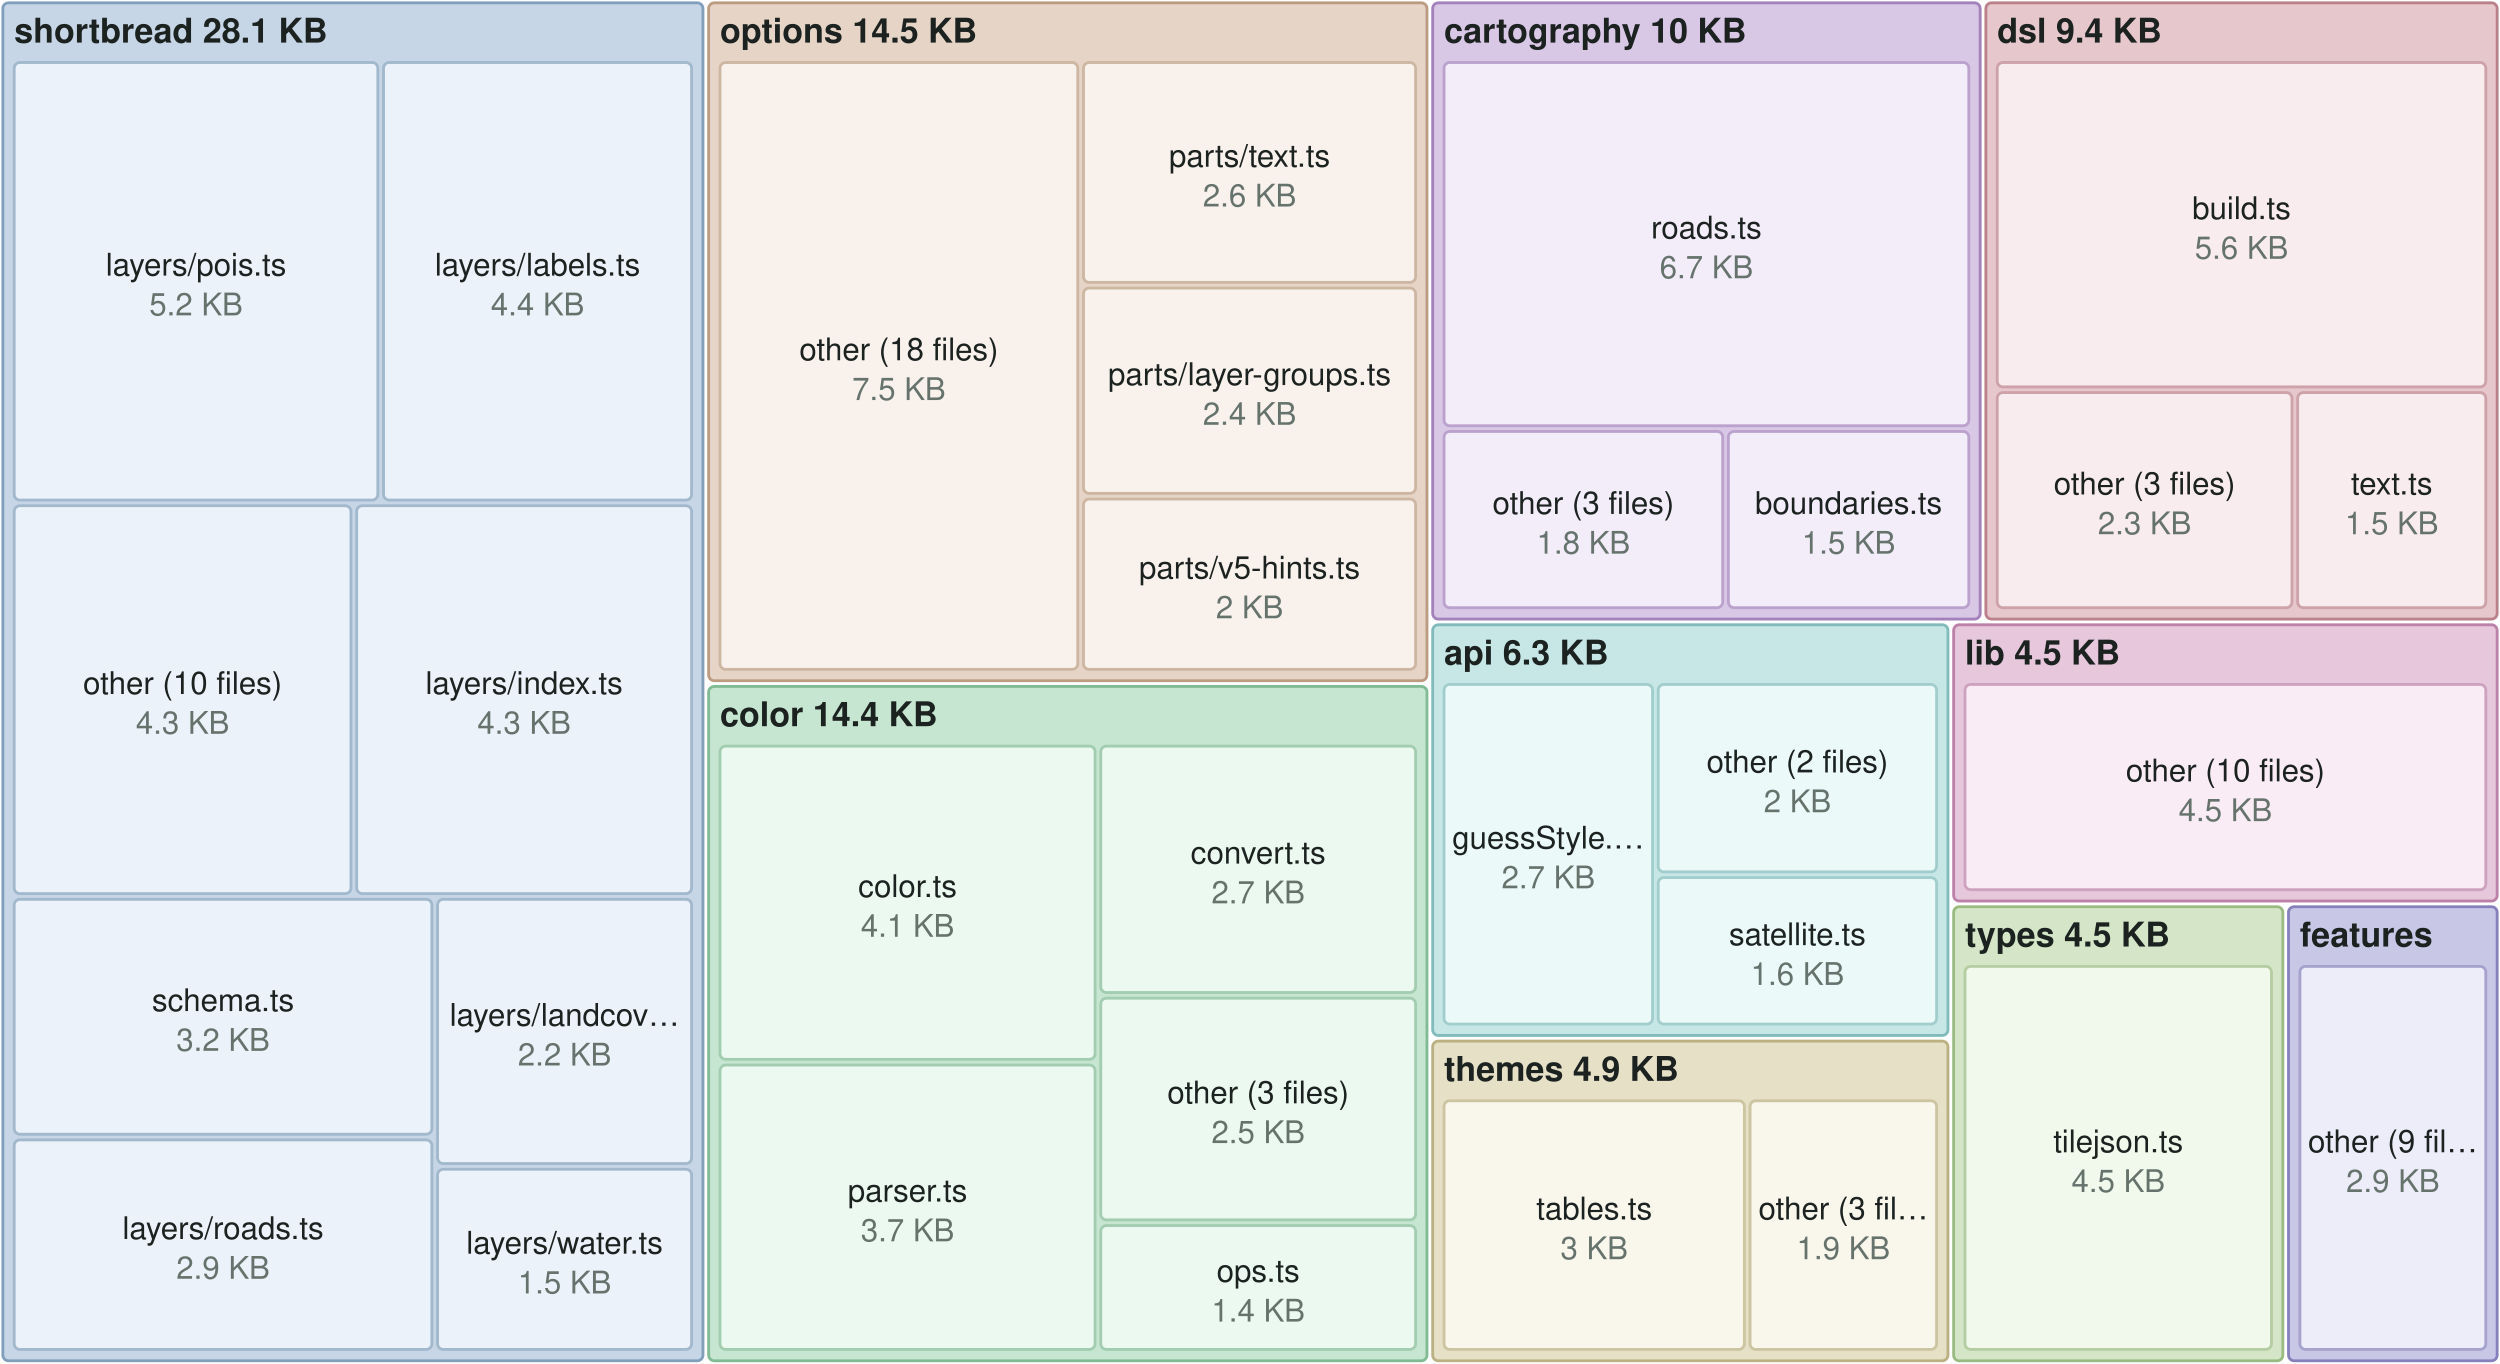
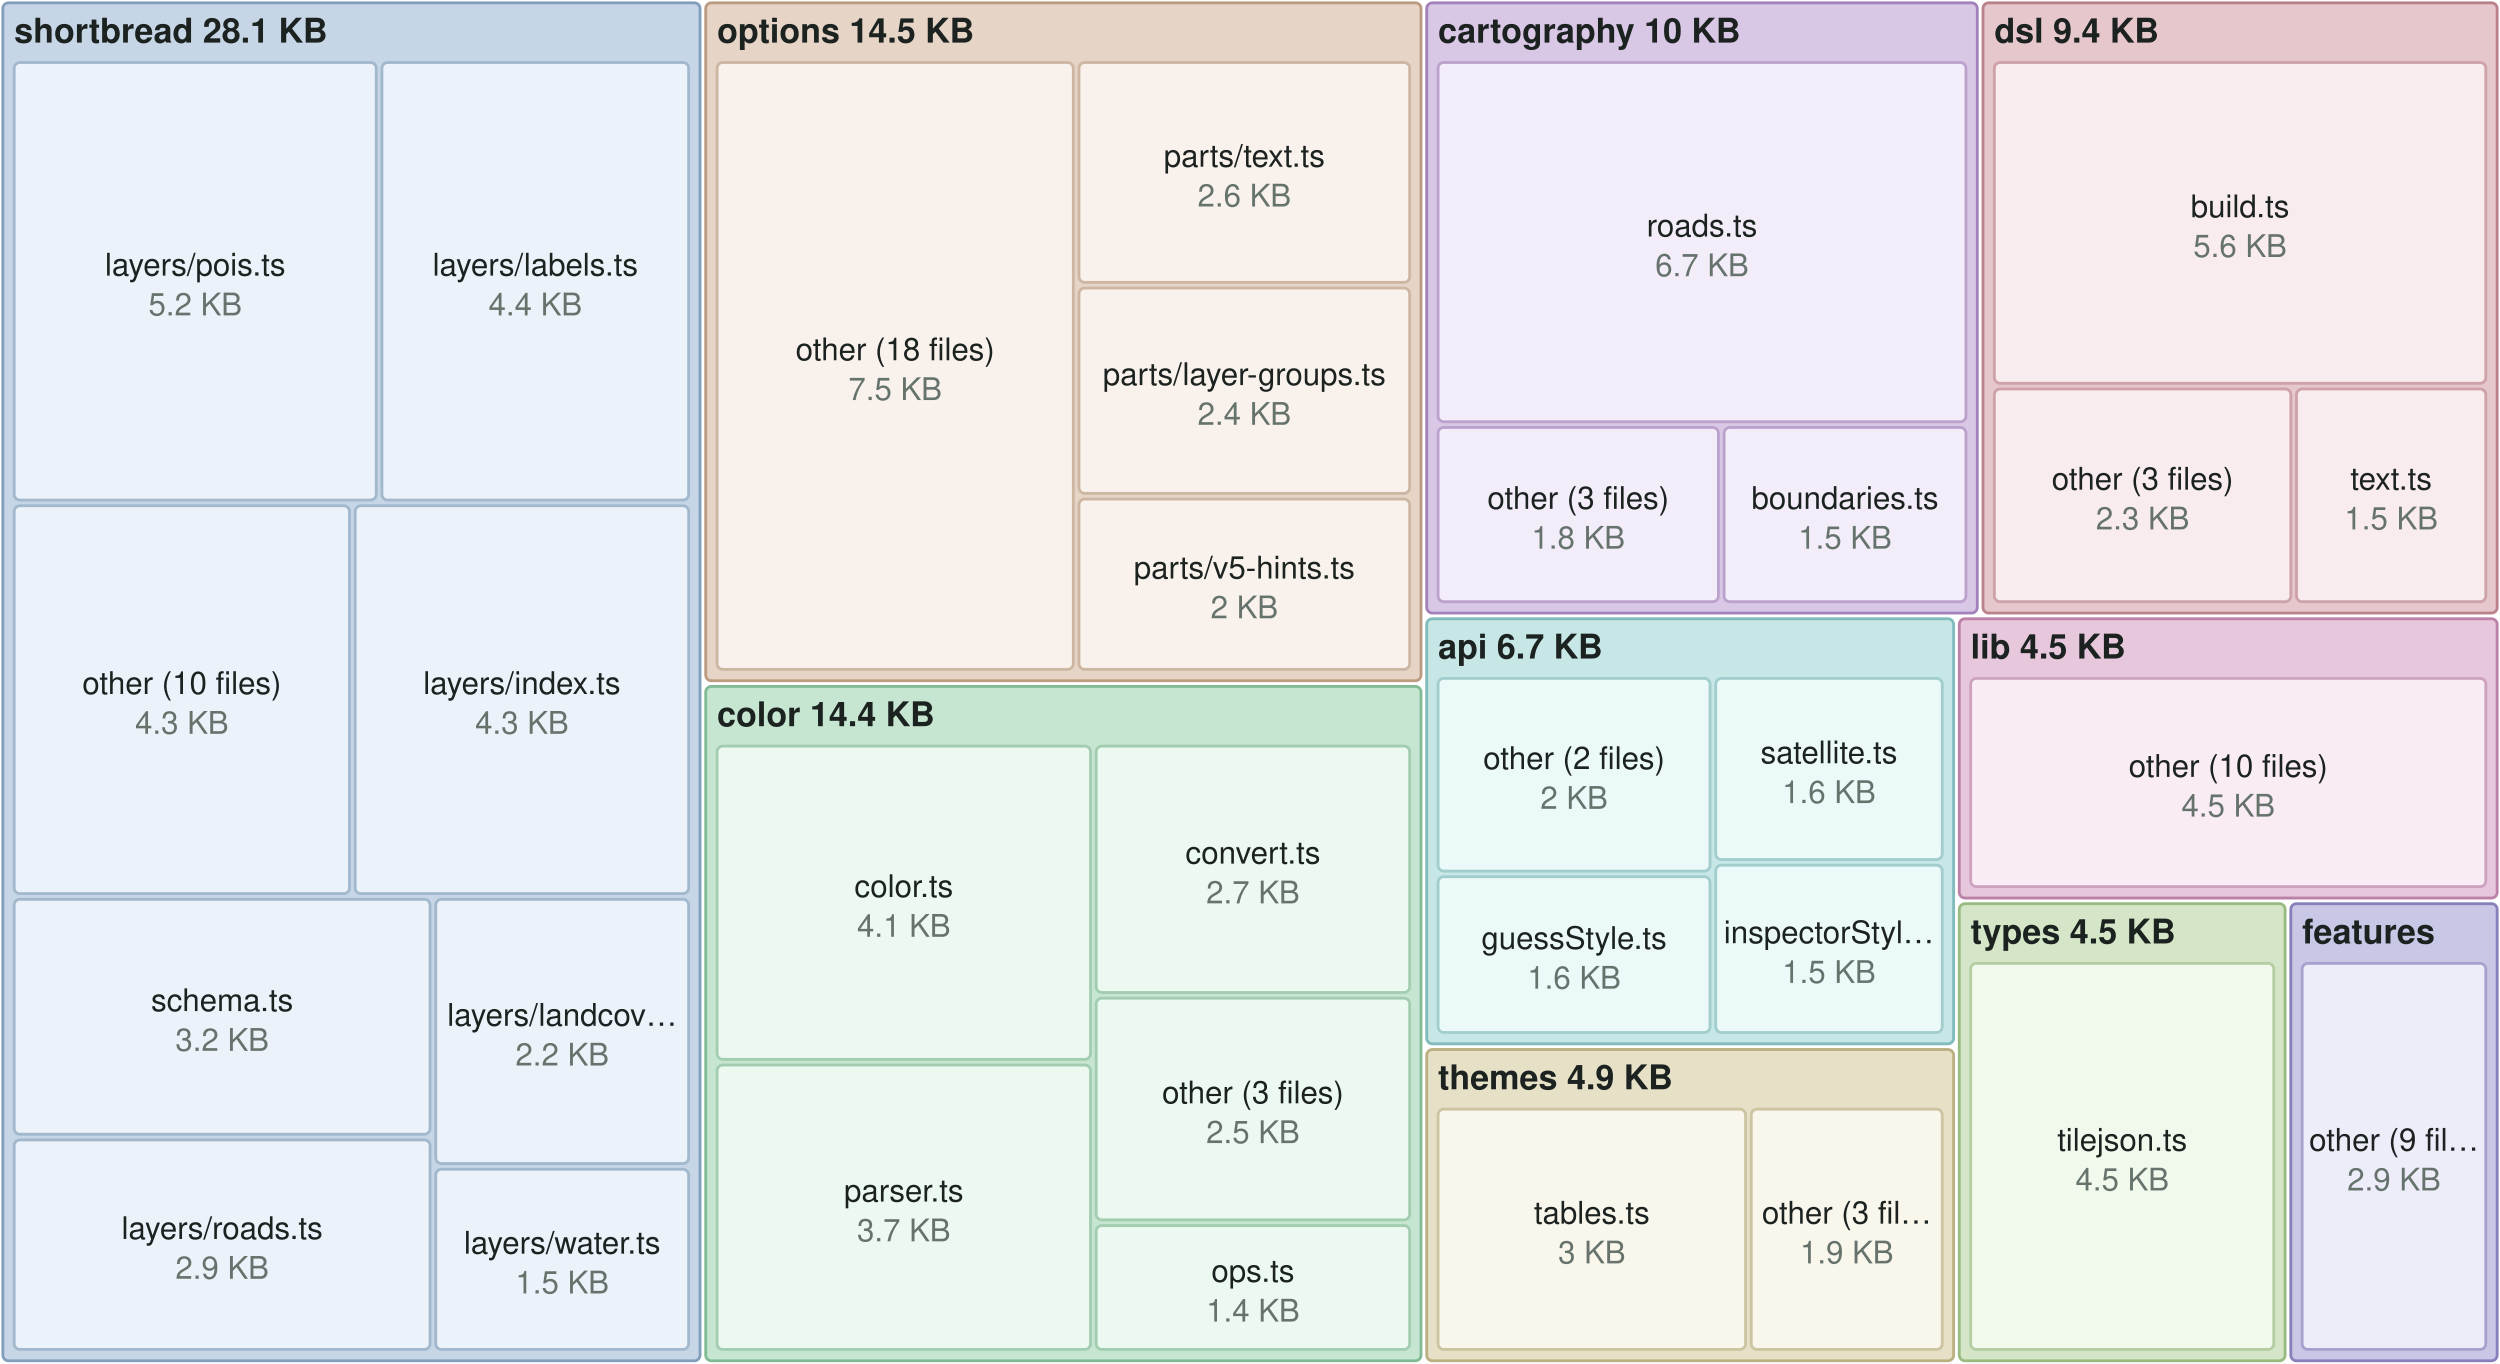
<svg xmlns="http://www.w3.org/2000/svg" width="880" height="480" viewBox="0 0 880 480">
  <style>
	.background { fill: #ffffff; }
	text { font-family: Helvetica, Arial, 'Liberation Sans', sans-serif; }
	.group-label { fill: #1b2220; font-weight: 600; font-size: 12px; }
	.leaf-label { fill: #1b2220; font-size: 11px; text-anchor: middle; }
	.leaf-size { fill: #66736d; font-size: 11px; text-anchor: middle; }
	.group-box, .leaf-box { stroke-width: 1; }
	.leaf:hover .leaf-box { stroke-width: 2; }
	.c0 .group-box { fill: hsl(210 38% 84%); stroke: hsl(210 30% 62%); }
	.c0 .leaf-box { fill: hsl(210 50% 95%); stroke: hsl(210 30% 72%); }
	.c1 .group-box { fill: hsl(28 38% 84%); stroke: hsl(28 30% 62%); }
	.c1 .leaf-box { fill: hsl(28 50% 95%); stroke: hsl(28 30% 72%); }
	.c2 .group-box { fill: hsl(140 38% 84%); stroke: hsl(140 30% 62%); }
	.c2 .leaf-box { fill: hsl(140 50% 95%); stroke: hsl(140 30% 72%); }
	.c3 .group-box { fill: hsl(275 38% 84%); stroke: hsl(275 30% 62%); }
	.c3 .leaf-box { fill: hsl(275 50% 95%); stroke: hsl(275 30% 72%); }
	.c4 .group-box { fill: hsl(350 38% 84%); stroke: hsl(350 30% 62%); }
	.c4 .leaf-box { fill: hsl(350 50% 95%); stroke: hsl(350 30% 72%); }
	.c5 .group-box { fill: hsl(180 38% 84%); stroke: hsl(180 30% 62%); }
	.c5 .leaf-box { fill: hsl(180 50% 95%); stroke: hsl(180 30% 72%); }
	.c6 .group-box { fill: hsl(48 38% 84%); stroke: hsl(48 30% 62%); }
	.c6 .leaf-box { fill: hsl(48 50% 95%); stroke: hsl(48 30% 72%); }
	.c7 .group-box { fill: hsl(320 38% 84%); stroke: hsl(320 30% 62%); }
	.c7 .leaf-box { fill: hsl(320 50% 95%); stroke: hsl(320 30% 72%); }
	.c8 .group-box { fill: hsl(95 38% 84%); stroke: hsl(95 30% 62%); }
	.c8 .leaf-box { fill: hsl(95 50% 95%); stroke: hsl(95 30% 72%); }
	.c9 .group-box { fill: hsl(245 38% 84%); stroke: hsl(245 30% 62%); }
	.c9 .leaf-box { fill: hsl(245 50% 95%); stroke: hsl(245 30% 72%); }
	@media (prefers-color-scheme: dark) {
		.background { fill: #0d1117; }
		.group-label, .leaf-label { fill: #e6edf3; }
		.leaf-size { fill: #8b949e; }
		.c0 .group-box { fill: hsl(210 22% 22%); stroke: hsl(210 20% 38%); }
		.c0 .leaf-box { fill: hsl(210 25% 14%); stroke: hsl(210 20% 32%); }
		.c1 .group-box { fill: hsl(28 22% 22%); stroke: hsl(28 20% 38%); }
		.c1 .leaf-box { fill: hsl(28 25% 14%); stroke: hsl(28 20% 32%); }
		.c2 .group-box { fill: hsl(140 22% 22%); stroke: hsl(140 20% 38%); }
		.c2 .leaf-box { fill: hsl(140 25% 14%); stroke: hsl(140 20% 32%); }
		.c3 .group-box { fill: hsl(275 22% 22%); stroke: hsl(275 20% 38%); }
		.c3 .leaf-box { fill: hsl(275 25% 14%); stroke: hsl(275 20% 32%); }
		.c4 .group-box { fill: hsl(350 22% 22%); stroke: hsl(350 20% 38%); }
		.c4 .leaf-box { fill: hsl(350 25% 14%); stroke: hsl(350 20% 32%); }
		.c5 .group-box { fill: hsl(180 22% 22%); stroke: hsl(180 20% 38%); }
		.c5 .leaf-box { fill: hsl(180 25% 14%); stroke: hsl(180 20% 32%); }
		.c6 .group-box { fill: hsl(48 22% 22%); stroke: hsl(48 20% 38%); }
		.c6 .leaf-box { fill: hsl(48 25% 14%); stroke: hsl(48 20% 32%); }
		.c7 .group-box { fill: hsl(320 22% 22%); stroke: hsl(320 20% 38%); }
		.c7 .leaf-box { fill: hsl(320 25% 14%); stroke: hsl(320 20% 32%); }
		.c8 .group-box { fill: hsl(95 22% 22%); stroke: hsl(95 20% 38%); }
		.c8 .leaf-box { fill: hsl(95 25% 14%); stroke: hsl(95 20% 32%); }
		.c9 .group-box { fill: hsl(245 22% 22%); stroke: hsl(245 20% 38%); }
		.c9 .leaf-box { fill: hsl(245 25% 14%); stroke: hsl(245 20% 32%); }
	}
</style>
  <rect class="background" width="880" height="480" />
  <g class="group c0">
-     <rect class="group-box" x="1" y="1" width="246.44" height="478" rx="2" />
+     <rect class="group-box" x="1" y="1" width="245.41" height="478" rx="2" />
    <text class="group-label" x="5" y="15" textLength="108.71" lengthAdjust="spacingAndGlyphs">shortbread 28.1 KB</text>
  </g>
  <g class="leaf c0">
-     <rect class="leaf-box" x="5" y="22" width="128" height="154.02" rx="2" />
-     <text class="leaf-label" x="69" y="97.01" textLength="64.19" lengthAdjust="spacingAndGlyphs">layers/pois.ts</text>
-     <text class="leaf-size" x="69" y="111.01" textLength="33.02" lengthAdjust="spacingAndGlyphs">5.2 KB</text>
-   </g>
-   <g class="leaf c0">
-     <rect class="leaf-box" x="135" y="22" width="108.44" height="154.02" rx="2" />
-     <text class="leaf-label" x="189.22" y="97.01" textLength="72.74" lengthAdjust="spacingAndGlyphs">layers/labels.ts</text>
-     <text class="leaf-size" x="189.22" y="111.01" textLength="33.02" lengthAdjust="spacingAndGlyphs">4.4 KB</text>
-   </g>
-   <g class="leaf c0">
-     <rect class="leaf-box" x="5" y="178.02" width="118.54" height="136.53" rx="2" />
-     <text class="leaf-label" x="64.27" y="244.29" textLength="70.3" lengthAdjust="spacingAndGlyphs">other (10 files)</text>
-     <text class="leaf-size" x="64.27" y="258.29" textLength="33.02" lengthAdjust="spacingAndGlyphs">4.3 KB</text>
-   </g>
-   <g class="leaf c0">
-     <rect class="leaf-box" x="125.54" y="178.02" width="117.9" height="136.53" rx="2" />
-     <text class="leaf-label" x="184.49" y="244.29" textLength="70.3" lengthAdjust="spacingAndGlyphs">layers/index.ts</text>
-     <text class="leaf-size" x="184.49" y="258.29" textLength="33.02" lengthAdjust="spacingAndGlyphs">4.3 KB</text>
-   </g>
-   <g class="leaf c0">
-     <rect class="leaf-box" x="5" y="316.55" width="147.02" height="82.7" rx="2" />
-     <text class="leaf-label" x="78.51" y="355.9" textLength="50.13" lengthAdjust="spacingAndGlyphs">schema.ts</text>
-     <text class="leaf-size" x="78.51" y="369.9" textLength="33.02" lengthAdjust="spacingAndGlyphs">3.2 KB</text>
-   </g>
-   <g class="leaf c0">
-     <rect class="leaf-box" x="5" y="401.25" width="147.02" height="73.75" rx="2" />
-     <text class="leaf-label" x="78.51" y="436.13" textLength="71.52" lengthAdjust="spacingAndGlyphs">layers/roads.ts</text>
-     <text class="leaf-size" x="78.51" y="450.13" textLength="33.02" lengthAdjust="spacingAndGlyphs">2.9 KB</text>
-   </g>
-   <g class="leaf c0">
-     <rect class="leaf-box" x="154.02" y="316.55" width="89.42" height="93.03" rx="2" />
-     <text class="leaf-label" x="198.73" y="361.07" textLength="76.42" lengthAdjust="spacingAndGlyphs">layers/landcov…</text>
-     <text class="leaf-size" x="198.73" y="375.07" textLength="33.02" lengthAdjust="spacingAndGlyphs">2.2 KB</text>
-   </g>
-   <g class="leaf c0">
-     <rect class="leaf-box" x="154.02" y="411.58" width="89.42" height="63.42" rx="2" />
-     <text class="leaf-label" x="198.73" y="441.29" textLength="70.91" lengthAdjust="spacingAndGlyphs">layers/water.ts</text>
-     <text class="leaf-size" x="198.73" y="455.29" textLength="33.02" lengthAdjust="spacingAndGlyphs">1.5 KB</text>
+     <rect class="leaf-box" x="5" y="22" width="127.44" height="154.02" rx="2" />
+     <text class="leaf-label" x="68.72" y="97.01" textLength="64.19" lengthAdjust="spacingAndGlyphs">layers/pois.ts</text>
+     <text class="leaf-size" x="68.72" y="111.01" textLength="33.02" lengthAdjust="spacingAndGlyphs">5.2 KB</text>
+   </g>
+   <g class="leaf c0">
+     <rect class="leaf-box" x="134.44" y="22" width="107.96" height="154.02" rx="2" />
+     <text class="leaf-label" x="188.43" y="97.01" textLength="72.74" lengthAdjust="spacingAndGlyphs">layers/labels.ts</text>
+     <text class="leaf-size" x="188.43" y="111.01" textLength="33.02" lengthAdjust="spacingAndGlyphs">4.4 KB</text>
+   </g>
+   <g class="leaf c0">
+     <rect class="leaf-box" x="5" y="178.02" width="118.02" height="136.53" rx="2" />
+     <text class="leaf-label" x="64.01" y="244.29" textLength="70.3" lengthAdjust="spacingAndGlyphs">other (10 files)</text>
+     <text class="leaf-size" x="64.01" y="258.29" textLength="33.02" lengthAdjust="spacingAndGlyphs">4.3 KB</text>
+   </g>
+   <g class="leaf c0">
+     <rect class="leaf-box" x="125.02" y="178.02" width="117.39" height="136.53" rx="2" />
+     <text class="leaf-label" x="183.71" y="244.29" textLength="70.3" lengthAdjust="spacingAndGlyphs">layers/index.ts</text>
+     <text class="leaf-size" x="183.71" y="258.29" textLength="33.02" lengthAdjust="spacingAndGlyphs">4.3 KB</text>
+   </g>
+   <g class="leaf c0">
+     <rect class="leaf-box" x="5" y="316.55" width="146.38" height="82.7" rx="2" />
+     <text class="leaf-label" x="78.19" y="355.9" textLength="50.13" lengthAdjust="spacingAndGlyphs">schema.ts</text>
+     <text class="leaf-size" x="78.19" y="369.9" textLength="33.02" lengthAdjust="spacingAndGlyphs">3.2 KB</text>
+   </g>
+   <g class="leaf c0">
+     <rect class="leaf-box" x="5" y="401.25" width="146.38" height="73.75" rx="2" />
+     <text class="leaf-label" x="78.19" y="436.13" textLength="71.52" lengthAdjust="spacingAndGlyphs">layers/roads.ts</text>
+     <text class="leaf-size" x="78.19" y="450.13" textLength="33.02" lengthAdjust="spacingAndGlyphs">2.9 KB</text>
+   </g>
+   <g class="leaf c0">
+     <rect class="leaf-box" x="153.38" y="316.55" width="89.02" height="93.03" rx="2" />
+     <text class="leaf-label" x="197.89" y="361.07" textLength="76.42" lengthAdjust="spacingAndGlyphs">layers/landcov…</text>
+     <text class="leaf-size" x="197.89" y="375.07" textLength="33.02" lengthAdjust="spacingAndGlyphs">2.2 KB</text>
+   </g>
+   <g class="leaf c0">
+     <rect class="leaf-box" x="153.38" y="411.58" width="89.02" height="63.42" rx="2" />
+     <text class="leaf-label" x="197.89" y="441.29" textLength="70.91" lengthAdjust="spacingAndGlyphs">layers/water.ts</text>
+     <text class="leaf-size" x="197.89" y="455.29" textLength="33.02" lengthAdjust="spacingAndGlyphs">1.5 KB</text>
  </g>
  <g class="group c1">
-     <rect class="group-box" x="249.44" y="1" width="252.85" height="238.62" rx="2" />
-     <text class="group-label" x="253.44" y="15" textLength="89.36" lengthAdjust="spacingAndGlyphs">options 14.5 KB</text>
-   </g>
-   <g class="leaf c1">
-     <rect class="leaf-box" x="253.44" y="22" width="125.94" height="213.62" rx="2" />
-     <text class="leaf-label" x="316.41" y="126.81" textLength="70.3" lengthAdjust="spacingAndGlyphs">other (18 files)</text>
-     <text class="leaf-size" x="316.41" y="140.81" textLength="33.02" lengthAdjust="spacingAndGlyphs">7.5 KB</text>
-   </g>
-   <g class="leaf c1">
-     <rect class="leaf-box" x="381.38" y="22" width="116.91" height="77.4" rx="2" />
-     <text class="leaf-label" x="439.84" y="58.7" textLength="56.86" lengthAdjust="spacingAndGlyphs">parts/text.ts</text>
-     <text class="leaf-size" x="439.84" y="72.7" textLength="33.02" lengthAdjust="spacingAndGlyphs">2.6 KB</text>
-   </g>
-   <g class="leaf c1">
-     <rect class="leaf-box" x="381.38" y="101.4" width="116.91" height="72.26" rx="2" />
-     <text class="leaf-label" x="439.84" y="135.54" textLength="100.25" lengthAdjust="spacingAndGlyphs">parts/layer-groups.ts</text>
-     <text class="leaf-size" x="439.84" y="149.54" textLength="33.02" lengthAdjust="spacingAndGlyphs">2.4 KB</text>
-   </g>
-   <g class="leaf c1">
-     <rect class="leaf-box" x="381.38" y="175.67" width="116.91" height="59.95" rx="2" />
-     <text class="leaf-label" x="439.84" y="203.64" textLength="77.64" lengthAdjust="spacingAndGlyphs">parts/v5-hints.ts</text>
-     <text class="leaf-size" x="439.84" y="217.64" textLength="23.85" lengthAdjust="spacingAndGlyphs">2 KB</text>
+     <rect class="group-box" x="248.41" y="1" width="251.79" height="238.62" rx="2" />
+     <text class="group-label" x="252.41" y="15" textLength="89.36" lengthAdjust="spacingAndGlyphs">options 14.5 KB</text>
+   </g>
+   <g class="leaf c1">
+     <rect class="leaf-box" x="252.41" y="22" width="125.39" height="213.62" rx="2" />
+     <text class="leaf-label" x="315.1" y="126.81" textLength="70.3" lengthAdjust="spacingAndGlyphs">other (18 files)</text>
+     <text class="leaf-size" x="315.1" y="140.81" textLength="33.02" lengthAdjust="spacingAndGlyphs">7.5 KB</text>
+   </g>
+   <g class="leaf c1">
+     <rect class="leaf-box" x="379.8" y="22" width="116.4" height="77.4" rx="2" />
+     <text class="leaf-label" x="438" y="58.7" textLength="56.86" lengthAdjust="spacingAndGlyphs">parts/text.ts</text>
+     <text class="leaf-size" x="438" y="72.7" textLength="33.02" lengthAdjust="spacingAndGlyphs">2.6 KB</text>
+   </g>
+   <g class="leaf c1">
+     <rect class="leaf-box" x="379.8" y="101.4" width="116.4" height="72.26" rx="2" />
+     <text class="leaf-label" x="438" y="135.54" textLength="100.25" lengthAdjust="spacingAndGlyphs">parts/layer-groups.ts</text>
+     <text class="leaf-size" x="438" y="149.54" textLength="33.02" lengthAdjust="spacingAndGlyphs">2.4 KB</text>
+   </g>
+   <g class="leaf c1">
+     <rect class="leaf-box" x="379.8" y="175.67" width="116.4" height="59.95" rx="2" />
+     <text class="leaf-label" x="438" y="203.64" textLength="77.64" lengthAdjust="spacingAndGlyphs">parts/v5-hints.ts</text>
+     <text class="leaf-size" x="438" y="217.64" textLength="23.85" lengthAdjust="spacingAndGlyphs">2 KB</text>
  </g>
  <g class="group c2">
-     <rect class="group-box" x="249.44" y="241.62" width="252.85" height="237.38" rx="2" />
-     <text class="group-label" x="253.44" y="255.62" textLength="75.37" lengthAdjust="spacingAndGlyphs">color 14.4 KB</text>
-   </g>
-   <g class="leaf c2">
-     <rect class="leaf-box" x="253.44" y="262.62" width="132.03" height="110.27" rx="2" />
-     <text class="leaf-label" x="319.46" y="315.75" textLength="35.45" lengthAdjust="spacingAndGlyphs">color.ts</text>
-     <text class="leaf-size" x="319.46" y="329.75" textLength="33.02" lengthAdjust="spacingAndGlyphs">4.1 KB</text>
-   </g>
-   <g class="leaf c2">
-     <rect class="leaf-box" x="253.44" y="374.89" width="132.03" height="100.11" rx="2" />
-     <text class="leaf-label" x="319.46" y="422.95" textLength="42.79" lengthAdjust="spacingAndGlyphs">parser.ts</text>
-     <text class="leaf-size" x="319.46" y="436.95" textLength="33.02" lengthAdjust="spacingAndGlyphs">3.7 KB</text>
-   </g>
-   <g class="leaf c2">
-     <rect class="leaf-box" x="387.47" y="262.62" width="110.82" height="86.74" rx="2" />
-     <text class="leaf-label" x="442.88" y="303.99" textLength="47.69" lengthAdjust="spacingAndGlyphs">convert.ts</text>
-     <text class="leaf-size" x="442.88" y="317.99" textLength="33.02" lengthAdjust="spacingAndGlyphs">2.7 KB</text>
-   </g>
-   <g class="leaf c2">
-     <rect class="leaf-box" x="387.47" y="351.36" width="110.82" height="78.04" rx="2" />
-     <text class="leaf-label" x="442.88" y="388.38" textLength="64.19" lengthAdjust="spacingAndGlyphs">other (3 files)</text>
-     <text class="leaf-size" x="442.88" y="402.38" textLength="33.02" lengthAdjust="spacingAndGlyphs">2.5 KB</text>
-   </g>
-   <g class="leaf c2">
-     <rect class="leaf-box" x="387.47" y="431.4" width="110.82" height="43.6" rx="2" />
-     <text class="leaf-label" x="442.88" y="451.2" textLength="29.35" lengthAdjust="spacingAndGlyphs">ops.ts</text>
-     <text class="leaf-size" x="442.88" y="465.2" textLength="33.02" lengthAdjust="spacingAndGlyphs">1.4 KB</text>
+     <rect class="group-box" x="248.41" y="241.62" width="251.79" height="237.38" rx="2" />
+     <text class="group-label" x="252.41" y="255.62" textLength="75.37" lengthAdjust="spacingAndGlyphs">color 14.4 KB</text>
+   </g>
+   <g class="leaf c2">
+     <rect class="leaf-box" x="252.41" y="262.62" width="131.46" height="110.27" rx="2" />
+     <text class="leaf-label" x="318.13" y="315.75" textLength="35.45" lengthAdjust="spacingAndGlyphs">color.ts</text>
+     <text class="leaf-size" x="318.13" y="329.75" textLength="33.02" lengthAdjust="spacingAndGlyphs">4.1 KB</text>
+   </g>
+   <g class="leaf c2">
+     <rect class="leaf-box" x="252.41" y="374.89" width="131.46" height="100.11" rx="2" />
+     <text class="leaf-label" x="318.13" y="422.95" textLength="42.79" lengthAdjust="spacingAndGlyphs">parser.ts</text>
+     <text class="leaf-size" x="318.13" y="436.95" textLength="33.02" lengthAdjust="spacingAndGlyphs">3.7 KB</text>
+   </g>
+   <g class="leaf c2">
+     <rect class="leaf-box" x="385.86" y="262.62" width="110.34" height="86.74" rx="2" />
+     <text class="leaf-label" x="441.03" y="303.99" textLength="47.69" lengthAdjust="spacingAndGlyphs">convert.ts</text>
+     <text class="leaf-size" x="441.03" y="317.99" textLength="33.02" lengthAdjust="spacingAndGlyphs">2.7 KB</text>
+   </g>
+   <g class="leaf c2">
+     <rect class="leaf-box" x="385.86" y="351.36" width="110.34" height="78.04" rx="2" />
+     <text class="leaf-label" x="441.03" y="388.38" textLength="64.19" lengthAdjust="spacingAndGlyphs">other (3 files)</text>
+     <text class="leaf-size" x="441.03" y="402.38" textLength="33.02" lengthAdjust="spacingAndGlyphs">2.5 KB</text>
+   </g>
+   <g class="leaf c2">
+     <rect class="leaf-box" x="385.86" y="431.4" width="110.34" height="43.6" rx="2" />
+     <text class="leaf-label" x="441.03" y="451.2" textLength="29.35" lengthAdjust="spacingAndGlyphs">ops.ts</text>
+     <text class="leaf-size" x="441.03" y="465.2" textLength="33.02" lengthAdjust="spacingAndGlyphs">1.4 KB</text>
  </g>
  <g class="group c3">
-     <rect class="group-box" x="504.3" y="1" width="192.72" height="216.92" rx="2" />
-     <text class="group-label" x="508.3" y="15" textLength="105.37" lengthAdjust="spacingAndGlyphs">cartography 10 KB</text>
+     <rect class="group-box" x="502.2" y="1" width="193.81" height="214.8" rx="2" />
+     <text class="group-label" x="506.2" y="15" textLength="105.37" lengthAdjust="spacingAndGlyphs">cartography 10 KB</text>
  </g>
  <g class="leaf c3">
-     <rect class="leaf-box" x="508.3" y="22" width="184.72" height="127.87" rx="2" />
-     <text class="leaf-label" x="600.66" y="83.94" textLength="39.13" lengthAdjust="spacingAndGlyphs">roads.ts</text>
-     <text class="leaf-size" x="600.66" y="97.94" textLength="33.02" lengthAdjust="spacingAndGlyphs">6.7 KB</text>
+     <rect class="leaf-box" x="506.2" y="22" width="185.81" height="126.46" rx="2" />
+     <text class="leaf-label" x="599.1" y="83.23" textLength="39.13" lengthAdjust="spacingAndGlyphs">roads.ts</text>
+     <text class="leaf-size" x="599.1" y="97.23" textLength="33.02" lengthAdjust="spacingAndGlyphs">6.7 KB</text>
  </g>
  <g class="leaf c3">
-     <rect class="leaf-box" x="508.3" y="151.87" width="98.09" height="62.04" rx="2" />
-     <text class="leaf-label" x="557.34" y="180.9" textLength="64.19" lengthAdjust="spacingAndGlyphs">other (3 files)</text>
-     <text class="leaf-size" x="557.34" y="194.9" textLength="33.02" lengthAdjust="spacingAndGlyphs">1.8 KB</text>
+     <rect class="leaf-box" x="506.2" y="150.46" width="98.68" height="61.34" rx="2" />
+     <text class="leaf-label" x="555.54" y="179.13" textLength="64.19" lengthAdjust="spacingAndGlyphs">other (3 files)</text>
+     <text class="leaf-size" x="555.54" y="193.13" textLength="33.02" lengthAdjust="spacingAndGlyphs">1.8 KB</text>
  </g>
  <g class="leaf c3">
-     <rect class="leaf-box" x="608.39" y="151.87" width="84.63" height="62.04" rx="2" />
-     <text class="leaf-label" x="650.7" y="180.9" textLength="66.03" lengthAdjust="spacingAndGlyphs">boundaries.ts</text>
-     <text class="leaf-size" x="650.7" y="194.9" textLength="33.02" lengthAdjust="spacingAndGlyphs">1.5 KB</text>
+     <rect class="leaf-box" x="606.88" y="150.46" width="85.13" height="61.34" rx="2" />
+     <text class="leaf-label" x="649.44" y="179.13" textLength="66.03" lengthAdjust="spacingAndGlyphs">boundaries.ts</text>
+     <text class="leaf-size" x="649.44" y="193.13" textLength="33.02" lengthAdjust="spacingAndGlyphs">1.5 KB</text>
  </g>
  <g class="group c4">
-     <rect class="group-box" x="699.02" y="1" width="179.98" height="216.92" rx="2" />
-     <text class="group-label" x="703.02" y="15" textLength="56.7" lengthAdjust="spacingAndGlyphs">dsl 9.4 KB</text>
+     <rect class="group-box" x="698.01" y="1" width="180.99" height="214.8" rx="2" />
+     <text class="group-label" x="702.01" y="15" textLength="56.7" lengthAdjust="spacingAndGlyphs">dsl 9.4 KB</text>
  </g>
  <g class="leaf c4">
-     <rect class="leaf-box" x="703.02" y="22" width="171.98" height="114.19" rx="2" />
-     <text class="leaf-label" x="789.01" y="77.1" textLength="34.85" lengthAdjust="spacingAndGlyphs">build.ts</text>
-     <text class="leaf-size" x="789.01" y="91.1" textLength="33.02" lengthAdjust="spacingAndGlyphs">5.6 KB</text>
+     <rect class="leaf-box" x="702.01" y="22" width="172.99" height="112.92" rx="2" />
+     <text class="leaf-label" x="788.5" y="76.46" textLength="34.85" lengthAdjust="spacingAndGlyphs">build.ts</text>
+     <text class="leaf-size" x="788.5" y="90.46" textLength="33.02" lengthAdjust="spacingAndGlyphs">5.6 KB</text>
  </g>
  <g class="leaf c4">
-     <rect class="leaf-box" x="703.02" y="138.19" width="103.75" height="75.72" rx="2" />
-     <text class="leaf-label" x="754.89" y="174.05" textLength="64.19" lengthAdjust="spacingAndGlyphs">other (3 files)</text>
-     <text class="leaf-size" x="754.89" y="188.05" textLength="33.02" lengthAdjust="spacingAndGlyphs">2.3 KB</text>
+     <rect class="leaf-box" x="702.01" y="136.92" width="104.37" height="74.88" rx="2" />
+     <text class="leaf-label" x="754.19" y="172.36" textLength="64.19" lengthAdjust="spacingAndGlyphs">other (3 files)</text>
+     <text class="leaf-size" x="754.19" y="186.36" textLength="33.02" lengthAdjust="spacingAndGlyphs">2.3 KB</text>
  </g>
  <g class="leaf c4">
-     <rect class="leaf-box" x="808.77" y="138.19" width="66.23" height="75.72" rx="2" />
-     <text class="leaf-label" x="841.89" y="174.05" textLength="29.35" lengthAdjust="spacingAndGlyphs">text.ts</text>
-     <text class="leaf-size" x="841.89" y="188.05" textLength="33.02" lengthAdjust="spacingAndGlyphs">1.5 KB</text>
+     <rect class="leaf-box" x="808.37" y="136.92" width="66.63" height="74.88" rx="2" />
+     <text class="leaf-label" x="841.69" y="172.36" textLength="29.35" lengthAdjust="spacingAndGlyphs">text.ts</text>
+     <text class="leaf-size" x="841.69" y="186.36" textLength="33.02" lengthAdjust="spacingAndGlyphs">1.5 KB</text>
  </g>
  <g class="group c5">
-     <rect class="group-box" x="504.3" y="219.92" width="181.38" height="144.55" rx="2" />
-     <text class="group-label" x="508.3" y="233.92" textLength="56.7" lengthAdjust="spacingAndGlyphs">api 6.3 KB</text>
-   </g>
-   <g class="leaf c5">
-     <rect class="leaf-box" x="508.3" y="240.92" width="73.4" height="119.55" rx="2" />
-     <text class="leaf-label" x="545" y="298.69" textLength="62.98" lengthAdjust="spacingAndGlyphs">guessStyle.…</text>
-     <text class="leaf-size" x="545" y="312.69" textLength="33.02" lengthAdjust="spacingAndGlyphs">2.7 KB</text>
-   </g>
-   <g class="leaf c5">
-     <rect class="leaf-box" x="583.7" y="240.92" width="97.98" height="65.99" rx="2" />
-     <text class="leaf-label" x="632.69" y="271.91" textLength="64.19" lengthAdjust="spacingAndGlyphs">other (2 files)</text>
-     <text class="leaf-size" x="632.69" y="285.91" textLength="23.85" lengthAdjust="spacingAndGlyphs">2 KB</text>
-   </g>
-   <g class="leaf c5">
-     <rect class="leaf-box" x="583.7" y="308.91" width="97.98" height="51.56" rx="2" />
-     <text class="leaf-label" x="632.69" y="332.69" textLength="48.91" lengthAdjust="spacingAndGlyphs">satellite.ts</text>
-     <text class="leaf-size" x="632.69" y="346.69" textLength="33.02" lengthAdjust="spacingAndGlyphs">1.6 KB</text>
+     <rect class="group-box" x="502.2" y="217.8" width="185.47" height="149.63" rx="2" />
+     <text class="group-label" x="506.2" y="231.8" textLength="56.7" lengthAdjust="spacingAndGlyphs">api 6.7 KB</text>
+   </g>
+   <g class="leaf c5">
+     <rect class="leaf-box" x="506.2" y="238.8" width="95.73" height="67.82" rx="2" />
+     <text class="leaf-label" x="554.07" y="270.71" textLength="64.19" lengthAdjust="spacingAndGlyphs">other (2 files)</text>
+     <text class="leaf-size" x="554.07" y="284.71" textLength="23.85" lengthAdjust="spacingAndGlyphs">2 KB</text>
+   </g>
+   <g class="leaf c5">
+     <rect class="leaf-box" x="506.2" y="308.61" width="95.73" height="54.82" rx="2" />
+     <text class="leaf-label" x="554.07" y="334.02" textLength="65.42" lengthAdjust="spacingAndGlyphs">guessStyle.ts</text>
+     <text class="leaf-size" x="554.07" y="348.02" textLength="33.02" lengthAdjust="spacingAndGlyphs">1.6 KB</text>
+   </g>
+   <g class="leaf c5">
+     <rect class="leaf-box" x="603.93" y="238.8" width="79.74" height="63.76" rx="2" />
+     <text class="leaf-label" x="643.8" y="268.68" textLength="48.91" lengthAdjust="spacingAndGlyphs">satellite.ts</text>
+     <text class="leaf-size" x="643.8" y="282.68" textLength="33.02" lengthAdjust="spacingAndGlyphs">1.6 KB</text>
+   </g>
+   <g class="leaf c5">
+     <rect class="leaf-box" x="603.93" y="304.56" width="79.74" height="58.87" rx="2" />
+     <text class="leaf-label" x="643.8" y="332" textLength="69.08" lengthAdjust="spacingAndGlyphs">inspectorStyl…</text>
+     <text class="leaf-size" x="643.8" y="346" textLength="33.02" lengthAdjust="spacingAndGlyphs">1.5 KB</text>
  </g>
  <g class="group c6">
-     <rect class="group-box" x="504.3" y="366.47" width="181.38" height="112.53" rx="2" />
-     <text class="group-label" x="508.3" y="380.47" textLength="81.37" lengthAdjust="spacingAndGlyphs">themes 4.9 KB</text>
+     <rect class="group-box" x="502.2" y="369.43" width="185.47" height="109.57" rx="2" />
+     <text class="group-label" x="506.2" y="383.43" textLength="81.37" lengthAdjust="spacingAndGlyphs">themes 4.9 KB</text>
  </g>
  <g class="leaf c6">
-     <rect class="leaf-box" x="508.3" y="387.47" width="105.73" height="87.53" rx="2" />
-     <text class="leaf-label" x="561.16" y="429.23" textLength="40.96" lengthAdjust="spacingAndGlyphs">tables.ts</text>
-     <text class="leaf-size" x="561.16" y="443.23" textLength="23.85" lengthAdjust="spacingAndGlyphs">3 KB</text>
+     <rect class="leaf-box" x="506.2" y="390.43" width="108.24" height="84.57" rx="2" />
+     <text class="leaf-label" x="560.32" y="430.72" textLength="40.96" lengthAdjust="spacingAndGlyphs">tables.ts</text>
+     <text class="leaf-size" x="560.32" y="444.72" textLength="23.85" lengthAdjust="spacingAndGlyphs">3 KB</text>
  </g>
  <g class="leaf c6">
-     <rect class="leaf-box" x="616.02" y="387.47" width="65.66" height="87.53" rx="2" />
-     <text class="leaf-label" x="648.85" y="429.23" textLength="55.02" lengthAdjust="spacingAndGlyphs">other (3 fil…</text>
-     <text class="leaf-size" x="648.85" y="443.23" textLength="33.02" lengthAdjust="spacingAndGlyphs">1.9 KB</text>
+     <rect class="leaf-box" x="616.44" y="390.43" width="67.23" height="84.57" rx="2" />
+     <text class="leaf-label" x="650.06" y="430.72" textLength="55.02" lengthAdjust="spacingAndGlyphs">other (3 fil…</text>
+     <text class="leaf-size" x="650.06" y="444.72" textLength="33.02" lengthAdjust="spacingAndGlyphs">1.9 KB</text>
  </g>
  <g class="group c7">
-     <rect class="group-box" x="687.68" y="219.92" width="191.32" height="97.25" rx="2" />
-     <text class="group-label" x="691.68" y="233.92" textLength="53.36" lengthAdjust="spacingAndGlyphs">lib 4.5 KB</text>
+     <rect class="group-box" x="689.67" y="217.8" width="189.33" height="98.3" rx="2" />
+     <text class="group-label" x="693.67" y="231.8" textLength="53.36" lengthAdjust="spacingAndGlyphs">lib 4.5 KB</text>
  </g>
  <g class="leaf c7">
-     <rect class="leaf-box" x="691.68" y="240.92" width="183.32" height="72.25" rx="2" />
-     <text class="leaf-label" x="783.34" y="275.04" textLength="70.3" lengthAdjust="spacingAndGlyphs">other (10 files)</text>
-     <text class="leaf-size" x="783.34" y="289.04" textLength="33.02" lengthAdjust="spacingAndGlyphs">4.5 KB</text>
+     <rect class="leaf-box" x="693.67" y="238.8" width="181.33" height="73.3" rx="2" />
+     <text class="leaf-label" x="784.34" y="273.45" textLength="70.3" lengthAdjust="spacingAndGlyphs">other (10 files)</text>
+     <text class="leaf-size" x="784.34" y="287.45" textLength="33.02" lengthAdjust="spacingAndGlyphs">4.5 KB</text>
  </g>
  <g class="group c8">
-     <rect class="group-box" x="687.68" y="319.17" width="115.88" height="159.83" rx="2" />
-     <text class="group-label" x="691.68" y="333.17" textLength="70.7" lengthAdjust="spacingAndGlyphs">types 4.5 KB</text>
+     <rect class="group-box" x="689.67" y="318.1" width="114.69" height="160.9" rx="2" />
+     <text class="group-label" x="693.67" y="332.1" textLength="70.7" lengthAdjust="spacingAndGlyphs">types 4.5 KB</text>
  </g>
  <g class="leaf c8">
-     <rect class="leaf-box" x="691.68" y="340.17" width="107.88" height="134.83" rx="2" />
-     <text class="leaf-label" x="745.62" y="405.59" textLength="45.85" lengthAdjust="spacingAndGlyphs">tilejson.ts</text>
-     <text class="leaf-size" x="745.62" y="419.59" textLength="33.02" lengthAdjust="spacingAndGlyphs">4.5 KB</text>
+     <rect class="leaf-box" x="693.67" y="339.1" width="106.69" height="135.9" rx="2" />
+     <text class="leaf-label" x="747.02" y="405.05" textLength="45.85" lengthAdjust="spacingAndGlyphs">tilejson.ts</text>
+     <text class="leaf-size" x="747.02" y="419.05" textLength="33.02" lengthAdjust="spacingAndGlyphs">4.5 KB</text>
  </g>
  <g class="group c9">
-     <rect class="group-box" x="805.56" y="319.17" width="73.44" height="159.83" rx="2" />
-     <text class="group-label" x="809.56" y="333.17" textLength="46.68" lengthAdjust="spacingAndGlyphs">features</text>
+     <rect class="group-box" x="806.36" y="318.1" width="72.64" height="160.9" rx="2" />
+     <text class="group-label" x="810.36" y="332.1" textLength="46.68" lengthAdjust="spacingAndGlyphs">features</text>
  </g>
  <g class="leaf c9">
-     <rect class="leaf-box" x="809.56" y="340.17" width="65.44" height="134.83" rx="2" />
-     <text class="leaf-label" x="842.28" y="405.59" textLength="55.02" lengthAdjust="spacingAndGlyphs">other (9 fil…</text>
-     <text class="leaf-size" x="842.28" y="419.59" textLength="33.02" lengthAdjust="spacingAndGlyphs">2.9 KB</text>
+     <rect class="leaf-box" x="810.36" y="339.1" width="64.64" height="135.9" rx="2" />
+     <text class="leaf-label" x="842.68" y="405.05" textLength="55.02" lengthAdjust="spacingAndGlyphs">other (9 fil…</text>
+     <text class="leaf-size" x="842.68" y="419.05" textLength="33.02" lengthAdjust="spacingAndGlyphs">2.9 KB</text>
  </g>
</svg>
